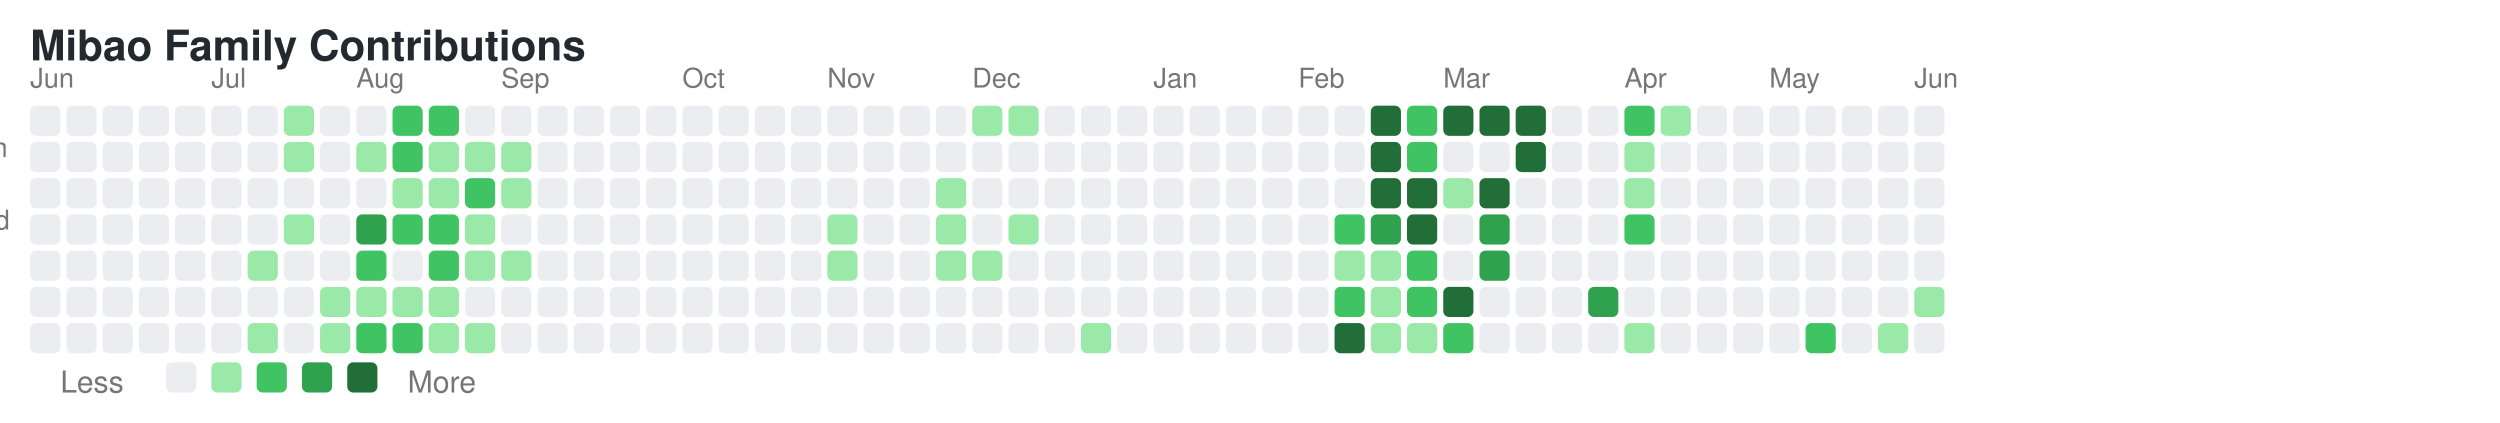
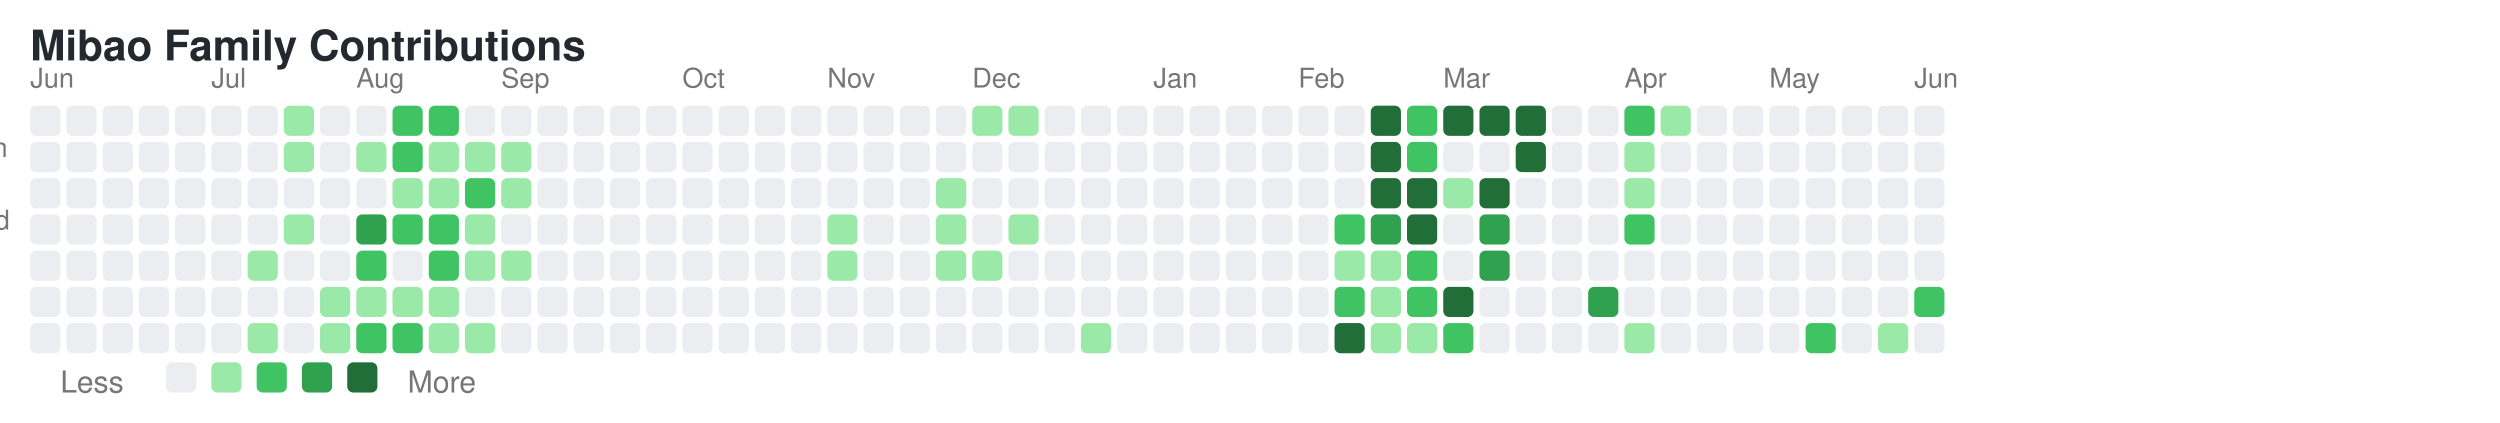
<svg xmlns="http://www.w3.org/2000/svg" width="828" height="140">
  <text x="10" y="20" font-family="-apple-system, BlinkMacSystemFont, Segoe UI, Helvetica, Arial, sans-serif" font-size="14" font-weight="600" fill="#24292f">Mibao Family Contributions</text>
  <g transform="translate(10, 35)">
    <text x="0" y="-6" font-family="-apple-system, BlinkMacSystemFont, Segoe UI, Helvetica, Arial, sans-serif" font-size="9" fill="#767676">Jun</text>
    <text x="60" y="-6" font-family="-apple-system, BlinkMacSystemFont, Segoe UI, Helvetica, Arial, sans-serif" font-size="9" fill="#767676">Jul</text>
    <text x="108" y="-6" font-family="-apple-system, BlinkMacSystemFont, Segoe UI, Helvetica, Arial, sans-serif" font-size="9" fill="#767676">Aug</text>
    <text x="156" y="-6" font-family="-apple-system, BlinkMacSystemFont, Segoe UI, Helvetica, Arial, sans-serif" font-size="9" fill="#767676">Sep</text>
    <text x="216" y="-6" font-family="-apple-system, BlinkMacSystemFont, Segoe UI, Helvetica, Arial, sans-serif" font-size="9" fill="#767676">Oct</text>
    <text x="264" y="-6" font-family="-apple-system, BlinkMacSystemFont, Segoe UI, Helvetica, Arial, sans-serif" font-size="9" fill="#767676">Nov</text>
    <text x="312" y="-6" font-family="-apple-system, BlinkMacSystemFont, Segoe UI, Helvetica, Arial, sans-serif" font-size="9" fill="#767676">Dec</text>
    <text x="372" y="-6" font-family="-apple-system, BlinkMacSystemFont, Segoe UI, Helvetica, Arial, sans-serif" font-size="9" fill="#767676">Jan</text>
    <text x="420" y="-6" font-family="-apple-system, BlinkMacSystemFont, Segoe UI, Helvetica, Arial, sans-serif" font-size="9" fill="#767676">Feb</text>
    <text x="468" y="-6" font-family="-apple-system, BlinkMacSystemFont, Segoe UI, Helvetica, Arial, sans-serif" font-size="9" fill="#767676">Mar</text>
    <text x="528" y="-6" font-family="-apple-system, BlinkMacSystemFont, Segoe UI, Helvetica, Arial, sans-serif" font-size="9" fill="#767676">Apr</text>
    <text x="576" y="-6" font-family="-apple-system, BlinkMacSystemFont, Segoe UI, Helvetica, Arial, sans-serif" font-size="9" fill="#767676">May</text>
    <text x="624" y="-6" font-family="-apple-system, BlinkMacSystemFont, Segoe UI, Helvetica, Arial, sans-serif" font-size="9" fill="#767676">Jun</text>
    <text x="-25" y="17.0" font-family="-apple-system, BlinkMacSystemFont, Segoe UI, Helvetica, Arial, sans-serif" font-size="9" fill="#767676">Mon</text>
    <text x="-25" y="41.0" font-family="-apple-system, BlinkMacSystemFont, Segoe UI, Helvetica, Arial, sans-serif" font-size="9" fill="#767676">Wed</text>
    <text x="-25" y="65.0" font-family="-apple-system, BlinkMacSystemFont, Segoe UI, Helvetica, Arial, sans-serif" font-size="9" fill="#767676">Fri</text>
    <rect x="0" y="0" width="10" height="10" fill="#ebedf0" rx="2" />
    <rect x="0" y="12" width="10" height="10" fill="#ebedf0" rx="2" />
    <rect x="0" y="24" width="10" height="10" fill="#ebedf0" rx="2" />
    <rect x="0" y="36" width="10" height="10" fill="#ebedf0" rx="2" />
    <rect x="0" y="48" width="10" height="10" fill="#ebedf0" rx="2" />
    <rect x="0" y="60" width="10" height="10" fill="#ebedf0" rx="2" />
    <rect x="0" y="72" width="10" height="10" fill="#ebedf0" rx="2" />
    <rect x="12" y="0" width="10" height="10" fill="#ebedf0" rx="2" />
    <rect x="12" y="12" width="10" height="10" fill="#ebedf0" rx="2" />
    <rect x="12" y="24" width="10" height="10" fill="#ebedf0" rx="2" />
    <rect x="12" y="36" width="10" height="10" fill="#ebedf0" rx="2" />
    <rect x="12" y="48" width="10" height="10" fill="#ebedf0" rx="2" />
    <rect x="12" y="60" width="10" height="10" fill="#ebedf0" rx="2" />
    <rect x="12" y="72" width="10" height="10" fill="#ebedf0" rx="2" />
    <rect x="24" y="0" width="10" height="10" fill="#ebedf0" rx="2" />
    <rect x="24" y="12" width="10" height="10" fill="#ebedf0" rx="2" />
    <rect x="24" y="24" width="10" height="10" fill="#ebedf0" rx="2" />
    <rect x="24" y="36" width="10" height="10" fill="#ebedf0" rx="2" />
    <rect x="24" y="48" width="10" height="10" fill="#ebedf0" rx="2" />
    <rect x="24" y="60" width="10" height="10" fill="#ebedf0" rx="2" />
    <rect x="24" y="72" width="10" height="10" fill="#ebedf0" rx="2" />
    <rect x="36" y="0" width="10" height="10" fill="#ebedf0" rx="2" />
    <rect x="36" y="12" width="10" height="10" fill="#ebedf0" rx="2" />
    <rect x="36" y="24" width="10" height="10" fill="#ebedf0" rx="2" />
    <rect x="36" y="36" width="10" height="10" fill="#ebedf0" rx="2" />
    <rect x="36" y="48" width="10" height="10" fill="#ebedf0" rx="2" />
    <rect x="36" y="60" width="10" height="10" fill="#ebedf0" rx="2" />
    <rect x="36" y="72" width="10" height="10" fill="#ebedf0" rx="2" />
    <rect x="48" y="0" width="10" height="10" fill="#ebedf0" rx="2" />
    <rect x="48" y="12" width="10" height="10" fill="#ebedf0" rx="2" />
    <rect x="48" y="24" width="10" height="10" fill="#ebedf0" rx="2" />
    <rect x="48" y="36" width="10" height="10" fill="#ebedf0" rx="2" />
    <rect x="48" y="48" width="10" height="10" fill="#ebedf0" rx="2" />
    <rect x="48" y="60" width="10" height="10" fill="#ebedf0" rx="2" />
    <rect x="48" y="72" width="10" height="10" fill="#ebedf0" rx="2" />
    <rect x="60" y="0" width="10" height="10" fill="#ebedf0" rx="2" />
    <rect x="60" y="12" width="10" height="10" fill="#ebedf0" rx="2" />
    <rect x="60" y="24" width="10" height="10" fill="#ebedf0" rx="2" />
    <rect x="60" y="36" width="10" height="10" fill="#ebedf0" rx="2" />
    <rect x="60" y="48" width="10" height="10" fill="#ebedf0" rx="2" />
    <rect x="60" y="60" width="10" height="10" fill="#ebedf0" rx="2" />
    <rect x="60" y="72" width="10" height="10" fill="#ebedf0" rx="2" />
    <rect x="72" y="0" width="10" height="10" fill="#ebedf0" rx="2" />
    <rect x="72" y="12" width="10" height="10" fill="#ebedf0" rx="2" />
    <rect x="72" y="24" width="10" height="10" fill="#ebedf0" rx="2" />
    <rect x="72" y="36" width="10" height="10" fill="#ebedf0" rx="2" />
    <rect x="72" y="48" width="10" height="10" fill="#9be9a8" rx="2" />
    <rect x="72" y="60" width="10" height="10" fill="#ebedf0" rx="2" />
    <rect x="72" y="72" width="10" height="10" fill="#9be9a8" rx="2" />
    <rect x="84" y="0" width="10" height="10" fill="#9be9a8" rx="2" />
    <rect x="84" y="12" width="10" height="10" fill="#9be9a8" rx="2" />
    <rect x="84" y="24" width="10" height="10" fill="#ebedf0" rx="2" />
    <rect x="84" y="36" width="10" height="10" fill="#9be9a8" rx="2" />
    <rect x="84" y="48" width="10" height="10" fill="#ebedf0" rx="2" />
    <rect x="84" y="60" width="10" height="10" fill="#ebedf0" rx="2" />
    <rect x="84" y="72" width="10" height="10" fill="#ebedf0" rx="2" />
    <rect x="96" y="0" width="10" height="10" fill="#ebedf0" rx="2" />
    <rect x="96" y="12" width="10" height="10" fill="#ebedf0" rx="2" />
    <rect x="96" y="24" width="10" height="10" fill="#ebedf0" rx="2" />
    <rect x="96" y="36" width="10" height="10" fill="#ebedf0" rx="2" />
    <rect x="96" y="48" width="10" height="10" fill="#ebedf0" rx="2" />
    <rect x="96" y="60" width="10" height="10" fill="#9be9a8" rx="2" />
    <rect x="96" y="72" width="10" height="10" fill="#9be9a8" rx="2" />
    <rect x="108" y="0" width="10" height="10" fill="#ebedf0" rx="2" />
    <rect x="108" y="12" width="10" height="10" fill="#9be9a8" rx="2" />
    <rect x="108" y="24" width="10" height="10" fill="#ebedf0" rx="2" />
    <rect x="108" y="36" width="10" height="10" fill="#30a14e" rx="2" />
    <rect x="108" y="48" width="10" height="10" fill="#40c463" rx="2" />
    <rect x="108" y="60" width="10" height="10" fill="#9be9a8" rx="2" />
    <rect x="108" y="72" width="10" height="10" fill="#40c463" rx="2" />
    <rect x="120" y="0" width="10" height="10" fill="#40c463" rx="2" />
    <rect x="120" y="12" width="10" height="10" fill="#40c463" rx="2" />
    <rect x="120" y="24" width="10" height="10" fill="#9be9a8" rx="2" />
    <rect x="120" y="36" width="10" height="10" fill="#40c463" rx="2" />
    <rect x="120" y="48" width="10" height="10" fill="#ebedf0" rx="2" />
    <rect x="120" y="60" width="10" height="10" fill="#9be9a8" rx="2" />
    <rect x="120" y="72" width="10" height="10" fill="#40c463" rx="2" />
    <rect x="132" y="0" width="10" height="10" fill="#40c463" rx="2" />
    <rect x="132" y="12" width="10" height="10" fill="#9be9a8" rx="2" />
    <rect x="132" y="24" width="10" height="10" fill="#9be9a8" rx="2" />
    <rect x="132" y="36" width="10" height="10" fill="#40c463" rx="2" />
    <rect x="132" y="48" width="10" height="10" fill="#40c463" rx="2" />
    <rect x="132" y="60" width="10" height="10" fill="#9be9a8" rx="2" />
    <rect x="132" y="72" width="10" height="10" fill="#9be9a8" rx="2" />
    <rect x="144" y="0" width="10" height="10" fill="#ebedf0" rx="2" />
    <rect x="144" y="12" width="10" height="10" fill="#9be9a8" rx="2" />
    <rect x="144" y="24" width="10" height="10" fill="#40c463" rx="2" />
    <rect x="144" y="36" width="10" height="10" fill="#9be9a8" rx="2" />
    <rect x="144" y="48" width="10" height="10" fill="#9be9a8" rx="2" />
    <rect x="144" y="60" width="10" height="10" fill="#ebedf0" rx="2" />
    <rect x="144" y="72" width="10" height="10" fill="#9be9a8" rx="2" />
    <rect x="156" y="0" width="10" height="10" fill="#ebedf0" rx="2" />
    <rect x="156" y="12" width="10" height="10" fill="#9be9a8" rx="2" />
    <rect x="156" y="24" width="10" height="10" fill="#9be9a8" rx="2" />
    <rect x="156" y="36" width="10" height="10" fill="#ebedf0" rx="2" />
    <rect x="156" y="48" width="10" height="10" fill="#9be9a8" rx="2" />
    <rect x="156" y="60" width="10" height="10" fill="#ebedf0" rx="2" />
    <rect x="156" y="72" width="10" height="10" fill="#ebedf0" rx="2" />
    <rect x="168" y="0" width="10" height="10" fill="#ebedf0" rx="2" />
    <rect x="168" y="12" width="10" height="10" fill="#ebedf0" rx="2" />
    <rect x="168" y="24" width="10" height="10" fill="#ebedf0" rx="2" />
    <rect x="168" y="36" width="10" height="10" fill="#ebedf0" rx="2" />
    <rect x="168" y="48" width="10" height="10" fill="#ebedf0" rx="2" />
    <rect x="168" y="60" width="10" height="10" fill="#ebedf0" rx="2" />
    <rect x="168" y="72" width="10" height="10" fill="#ebedf0" rx="2" />
    <rect x="180" y="0" width="10" height="10" fill="#ebedf0" rx="2" />
    <rect x="180" y="12" width="10" height="10" fill="#ebedf0" rx="2" />
    <rect x="180" y="24" width="10" height="10" fill="#ebedf0" rx="2" />
    <rect x="180" y="36" width="10" height="10" fill="#ebedf0" rx="2" />
    <rect x="180" y="48" width="10" height="10" fill="#ebedf0" rx="2" />
    <rect x="180" y="60" width="10" height="10" fill="#ebedf0" rx="2" />
    <rect x="180" y="72" width="10" height="10" fill="#ebedf0" rx="2" />
    <rect x="192" y="0" width="10" height="10" fill="#ebedf0" rx="2" />
    <rect x="192" y="12" width="10" height="10" fill="#ebedf0" rx="2" />
    <rect x="192" y="24" width="10" height="10" fill="#ebedf0" rx="2" />
    <rect x="192" y="36" width="10" height="10" fill="#ebedf0" rx="2" />
    <rect x="192" y="48" width="10" height="10" fill="#ebedf0" rx="2" />
    <rect x="192" y="60" width="10" height="10" fill="#ebedf0" rx="2" />
    <rect x="192" y="72" width="10" height="10" fill="#ebedf0" rx="2" />
    <rect x="204" y="0" width="10" height="10" fill="#ebedf0" rx="2" />
    <rect x="204" y="12" width="10" height="10" fill="#ebedf0" rx="2" />
    <rect x="204" y="24" width="10" height="10" fill="#ebedf0" rx="2" />
    <rect x="204" y="36" width="10" height="10" fill="#ebedf0" rx="2" />
    <rect x="204" y="48" width="10" height="10" fill="#ebedf0" rx="2" />
    <rect x="204" y="60" width="10" height="10" fill="#ebedf0" rx="2" />
    <rect x="204" y="72" width="10" height="10" fill="#ebedf0" rx="2" />
    <rect x="216" y="0" width="10" height="10" fill="#ebedf0" rx="2" />
    <rect x="216" y="12" width="10" height="10" fill="#ebedf0" rx="2" />
    <rect x="216" y="24" width="10" height="10" fill="#ebedf0" rx="2" />
    <rect x="216" y="36" width="10" height="10" fill="#ebedf0" rx="2" />
    <rect x="216" y="48" width="10" height="10" fill="#ebedf0" rx="2" />
    <rect x="216" y="60" width="10" height="10" fill="#ebedf0" rx="2" />
    <rect x="216" y="72" width="10" height="10" fill="#ebedf0" rx="2" />
    <rect x="228" y="0" width="10" height="10" fill="#ebedf0" rx="2" />
    <rect x="228" y="12" width="10" height="10" fill="#ebedf0" rx="2" />
    <rect x="228" y="24" width="10" height="10" fill="#ebedf0" rx="2" />
    <rect x="228" y="36" width="10" height="10" fill="#ebedf0" rx="2" />
    <rect x="228" y="48" width="10" height="10" fill="#ebedf0" rx="2" />
    <rect x="228" y="60" width="10" height="10" fill="#ebedf0" rx="2" />
    <rect x="228" y="72" width="10" height="10" fill="#ebedf0" rx="2" />
    <rect x="240" y="0" width="10" height="10" fill="#ebedf0" rx="2" />
    <rect x="240" y="12" width="10" height="10" fill="#ebedf0" rx="2" />
    <rect x="240" y="24" width="10" height="10" fill="#ebedf0" rx="2" />
    <rect x="240" y="36" width="10" height="10" fill="#ebedf0" rx="2" />
    <rect x="240" y="48" width="10" height="10" fill="#ebedf0" rx="2" />
    <rect x="240" y="60" width="10" height="10" fill="#ebedf0" rx="2" />
    <rect x="240" y="72" width="10" height="10" fill="#ebedf0" rx="2" />
    <rect x="252" y="0" width="10" height="10" fill="#ebedf0" rx="2" />
    <rect x="252" y="12" width="10" height="10" fill="#ebedf0" rx="2" />
    <rect x="252" y="24" width="10" height="10" fill="#ebedf0" rx="2" />
    <rect x="252" y="36" width="10" height="10" fill="#ebedf0" rx="2" />
    <rect x="252" y="48" width="10" height="10" fill="#ebedf0" rx="2" />
    <rect x="252" y="60" width="10" height="10" fill="#ebedf0" rx="2" />
    <rect x="252" y="72" width="10" height="10" fill="#ebedf0" rx="2" />
    <rect x="264" y="0" width="10" height="10" fill="#ebedf0" rx="2" />
    <rect x="264" y="12" width="10" height="10" fill="#ebedf0" rx="2" />
    <rect x="264" y="24" width="10" height="10" fill="#ebedf0" rx="2" />
    <rect x="264" y="36" width="10" height="10" fill="#9be9a8" rx="2" />
    <rect x="264" y="48" width="10" height="10" fill="#9be9a8" rx="2" />
    <rect x="264" y="60" width="10" height="10" fill="#ebedf0" rx="2" />
    <rect x="264" y="72" width="10" height="10" fill="#ebedf0" rx="2" />
    <rect x="276" y="0" width="10" height="10" fill="#ebedf0" rx="2" />
    <rect x="276" y="12" width="10" height="10" fill="#ebedf0" rx="2" />
    <rect x="276" y="24" width="10" height="10" fill="#ebedf0" rx="2" />
    <rect x="276" y="36" width="10" height="10" fill="#ebedf0" rx="2" />
    <rect x="276" y="48" width="10" height="10" fill="#ebedf0" rx="2" />
    <rect x="276" y="60" width="10" height="10" fill="#ebedf0" rx="2" />
    <rect x="276" y="72" width="10" height="10" fill="#ebedf0" rx="2" />
    <rect x="288" y="0" width="10" height="10" fill="#ebedf0" rx="2" />
    <rect x="288" y="12" width="10" height="10" fill="#ebedf0" rx="2" />
    <rect x="288" y="24" width="10" height="10" fill="#ebedf0" rx="2" />
    <rect x="288" y="36" width="10" height="10" fill="#ebedf0" rx="2" />
    <rect x="288" y="48" width="10" height="10" fill="#ebedf0" rx="2" />
    <rect x="288" y="60" width="10" height="10" fill="#ebedf0" rx="2" />
    <rect x="288" y="72" width="10" height="10" fill="#ebedf0" rx="2" />
    <rect x="300" y="0" width="10" height="10" fill="#ebedf0" rx="2" />
    <rect x="300" y="12" width="10" height="10" fill="#ebedf0" rx="2" />
    <rect x="300" y="24" width="10" height="10" fill="#9be9a8" rx="2" />
    <rect x="300" y="36" width="10" height="10" fill="#9be9a8" rx="2" />
    <rect x="300" y="48" width="10" height="10" fill="#9be9a8" rx="2" />
    <rect x="300" y="60" width="10" height="10" fill="#ebedf0" rx="2" />
    <rect x="300" y="72" width="10" height="10" fill="#ebedf0" rx="2" />
    <rect x="312" y="0" width="10" height="10" fill="#9be9a8" rx="2" />
    <rect x="312" y="12" width="10" height="10" fill="#ebedf0" rx="2" />
    <rect x="312" y="24" width="10" height="10" fill="#ebedf0" rx="2" />
    <rect x="312" y="36" width="10" height="10" fill="#ebedf0" rx="2" />
    <rect x="312" y="48" width="10" height="10" fill="#9be9a8" rx="2" />
    <rect x="312" y="60" width="10" height="10" fill="#ebedf0" rx="2" />
    <rect x="312" y="72" width="10" height="10" fill="#ebedf0" rx="2" />
    <rect x="324" y="0" width="10" height="10" fill="#9be9a8" rx="2" />
    <rect x="324" y="12" width="10" height="10" fill="#ebedf0" rx="2" />
    <rect x="324" y="24" width="10" height="10" fill="#ebedf0" rx="2" />
    <rect x="324" y="36" width="10" height="10" fill="#9be9a8" rx="2" />
    <rect x="324" y="48" width="10" height="10" fill="#ebedf0" rx="2" />
    <rect x="324" y="60" width="10" height="10" fill="#ebedf0" rx="2" />
    <rect x="324" y="72" width="10" height="10" fill="#ebedf0" rx="2" />
    <rect x="336" y="0" width="10" height="10" fill="#ebedf0" rx="2" />
    <rect x="336" y="12" width="10" height="10" fill="#ebedf0" rx="2" />
    <rect x="336" y="24" width="10" height="10" fill="#ebedf0" rx="2" />
    <rect x="336" y="36" width="10" height="10" fill="#ebedf0" rx="2" />
    <rect x="336" y="48" width="10" height="10" fill="#ebedf0" rx="2" />
    <rect x="336" y="60" width="10" height="10" fill="#ebedf0" rx="2" />
    <rect x="336" y="72" width="10" height="10" fill="#ebedf0" rx="2" />
    <rect x="348" y="0" width="10" height="10" fill="#ebedf0" rx="2" />
    <rect x="348" y="12" width="10" height="10" fill="#ebedf0" rx="2" />
    <rect x="348" y="24" width="10" height="10" fill="#ebedf0" rx="2" />
    <rect x="348" y="36" width="10" height="10" fill="#ebedf0" rx="2" />
    <rect x="348" y="48" width="10" height="10" fill="#ebedf0" rx="2" />
    <rect x="348" y="60" width="10" height="10" fill="#ebedf0" rx="2" />
    <rect x="348" y="72" width="10" height="10" fill="#9be9a8" rx="2" />
    <rect x="360" y="0" width="10" height="10" fill="#ebedf0" rx="2" />
    <rect x="360" y="12" width="10" height="10" fill="#ebedf0" rx="2" />
    <rect x="360" y="24" width="10" height="10" fill="#ebedf0" rx="2" />
    <rect x="360" y="36" width="10" height="10" fill="#ebedf0" rx="2" />
    <rect x="360" y="48" width="10" height="10" fill="#ebedf0" rx="2" />
    <rect x="360" y="60" width="10" height="10" fill="#ebedf0" rx="2" />
    <rect x="360" y="72" width="10" height="10" fill="#ebedf0" rx="2" />
    <rect x="372" y="0" width="10" height="10" fill="#ebedf0" rx="2" />
    <rect x="372" y="12" width="10" height="10" fill="#ebedf0" rx="2" />
    <rect x="372" y="24" width="10" height="10" fill="#ebedf0" rx="2" />
    <rect x="372" y="36" width="10" height="10" fill="#ebedf0" rx="2" />
    <rect x="372" y="48" width="10" height="10" fill="#ebedf0" rx="2" />
    <rect x="372" y="60" width="10" height="10" fill="#ebedf0" rx="2" />
    <rect x="372" y="72" width="10" height="10" fill="#ebedf0" rx="2" />
    <rect x="384" y="0" width="10" height="10" fill="#ebedf0" rx="2" />
    <rect x="384" y="12" width="10" height="10" fill="#ebedf0" rx="2" />
    <rect x="384" y="24" width="10" height="10" fill="#ebedf0" rx="2" />
    <rect x="384" y="36" width="10" height="10" fill="#ebedf0" rx="2" />
    <rect x="384" y="48" width="10" height="10" fill="#ebedf0" rx="2" />
    <rect x="384" y="60" width="10" height="10" fill="#ebedf0" rx="2" />
    <rect x="384" y="72" width="10" height="10" fill="#ebedf0" rx="2" />
    <rect x="396" y="0" width="10" height="10" fill="#ebedf0" rx="2" />
    <rect x="396" y="12" width="10" height="10" fill="#ebedf0" rx="2" />
    <rect x="396" y="24" width="10" height="10" fill="#ebedf0" rx="2" />
    <rect x="396" y="36" width="10" height="10" fill="#ebedf0" rx="2" />
    <rect x="396" y="48" width="10" height="10" fill="#ebedf0" rx="2" />
    <rect x="396" y="60" width="10" height="10" fill="#ebedf0" rx="2" />
    <rect x="396" y="72" width="10" height="10" fill="#ebedf0" rx="2" />
    <rect x="408" y="0" width="10" height="10" fill="#ebedf0" rx="2" />
    <rect x="408" y="12" width="10" height="10" fill="#ebedf0" rx="2" />
    <rect x="408" y="24" width="10" height="10" fill="#ebedf0" rx="2" />
    <rect x="408" y="36" width="10" height="10" fill="#ebedf0" rx="2" />
    <rect x="408" y="48" width="10" height="10" fill="#ebedf0" rx="2" />
    <rect x="408" y="60" width="10" height="10" fill="#ebedf0" rx="2" />
    <rect x="408" y="72" width="10" height="10" fill="#ebedf0" rx="2" />
    <rect x="420" y="0" width="10" height="10" fill="#ebedf0" rx="2" />
    <rect x="420" y="12" width="10" height="10" fill="#ebedf0" rx="2" />
    <rect x="420" y="24" width="10" height="10" fill="#ebedf0" rx="2" />
    <rect x="420" y="36" width="10" height="10" fill="#ebedf0" rx="2" />
    <rect x="420" y="48" width="10" height="10" fill="#ebedf0" rx="2" />
    <rect x="420" y="60" width="10" height="10" fill="#ebedf0" rx="2" />
    <rect x="420" y="72" width="10" height="10" fill="#ebedf0" rx="2" />
    <rect x="432" y="0" width="10" height="10" fill="#ebedf0" rx="2" />
    <rect x="432" y="12" width="10" height="10" fill="#ebedf0" rx="2" />
    <rect x="432" y="24" width="10" height="10" fill="#ebedf0" rx="2" />
    <rect x="432" y="36" width="10" height="10" fill="#40c463" rx="2" />
    <rect x="432" y="48" width="10" height="10" fill="#9be9a8" rx="2" />
    <rect x="432" y="60" width="10" height="10" fill="#40c463" rx="2" />
    <rect x="432" y="72" width="10" height="10" fill="#216e39" rx="2" />
    <rect x="444" y="0" width="10" height="10" fill="#216e39" rx="2" />
    <rect x="444" y="12" width="10" height="10" fill="#216e39" rx="2" />
    <rect x="444" y="24" width="10" height="10" fill="#216e39" rx="2" />
    <rect x="444" y="36" width="10" height="10" fill="#30a14e" rx="2" />
    <rect x="444" y="48" width="10" height="10" fill="#9be9a8" rx="2" />
    <rect x="444" y="60" width="10" height="10" fill="#9be9a8" rx="2" />
    <rect x="444" y="72" width="10" height="10" fill="#9be9a8" rx="2" />
    <rect x="456" y="0" width="10" height="10" fill="#40c463" rx="2" />
    <rect x="456" y="12" width="10" height="10" fill="#40c463" rx="2" />
    <rect x="456" y="24" width="10" height="10" fill="#216e39" rx="2" />
    <rect x="456" y="36" width="10" height="10" fill="#216e39" rx="2" />
    <rect x="456" y="48" width="10" height="10" fill="#40c463" rx="2" />
    <rect x="456" y="60" width="10" height="10" fill="#40c463" rx="2" />
    <rect x="456" y="72" width="10" height="10" fill="#9be9a8" rx="2" />
    <rect x="468" y="0" width="10" height="10" fill="#216e39" rx="2" />
    <rect x="468" y="12" width="10" height="10" fill="#ebedf0" rx="2" />
    <rect x="468" y="24" width="10" height="10" fill="#9be9a8" rx="2" />
    <rect x="468" y="36" width="10" height="10" fill="#ebedf0" rx="2" />
    <rect x="468" y="48" width="10" height="10" fill="#ebedf0" rx="2" />
    <rect x="468" y="60" width="10" height="10" fill="#216e39" rx="2" />
    <rect x="468" y="72" width="10" height="10" fill="#40c463" rx="2" />
    <rect x="480" y="0" width="10" height="10" fill="#216e39" rx="2" />
    <rect x="480" y="12" width="10" height="10" fill="#ebedf0" rx="2" />
    <rect x="480" y="24" width="10" height="10" fill="#216e39" rx="2" />
    <rect x="480" y="36" width="10" height="10" fill="#30a14e" rx="2" />
    <rect x="480" y="48" width="10" height="10" fill="#30a14e" rx="2" />
    <rect x="480" y="60" width="10" height="10" fill="#ebedf0" rx="2" />
    <rect x="480" y="72" width="10" height="10" fill="#ebedf0" rx="2" />
    <rect x="492" y="0" width="10" height="10" fill="#216e39" rx="2" />
    <rect x="492" y="12" width="10" height="10" fill="#216e39" rx="2" />
    <rect x="492" y="24" width="10" height="10" fill="#ebedf0" rx="2" />
    <rect x="492" y="36" width="10" height="10" fill="#ebedf0" rx="2" />
    <rect x="492" y="48" width="10" height="10" fill="#ebedf0" rx="2" />
    <rect x="492" y="60" width="10" height="10" fill="#ebedf0" rx="2" />
    <rect x="492" y="72" width="10" height="10" fill="#ebedf0" rx="2" />
    <rect x="504" y="0" width="10" height="10" fill="#ebedf0" rx="2" />
    <rect x="504" y="12" width="10" height="10" fill="#ebedf0" rx="2" />
    <rect x="504" y="24" width="10" height="10" fill="#ebedf0" rx="2" />
    <rect x="504" y="36" width="10" height="10" fill="#ebedf0" rx="2" />
    <rect x="504" y="48" width="10" height="10" fill="#ebedf0" rx="2" />
    <rect x="504" y="60" width="10" height="10" fill="#ebedf0" rx="2" />
    <rect x="504" y="72" width="10" height="10" fill="#ebedf0" rx="2" />
    <rect x="516" y="0" width="10" height="10" fill="#ebedf0" rx="2" />
    <rect x="516" y="12" width="10" height="10" fill="#ebedf0" rx="2" />
    <rect x="516" y="24" width="10" height="10" fill="#ebedf0" rx="2" />
    <rect x="516" y="36" width="10" height="10" fill="#ebedf0" rx="2" />
    <rect x="516" y="48" width="10" height="10" fill="#ebedf0" rx="2" />
    <rect x="516" y="60" width="10" height="10" fill="#30a14e" rx="2" />
    <rect x="516" y="72" width="10" height="10" fill="#ebedf0" rx="2" />
    <rect x="528" y="0" width="10" height="10" fill="#40c463" rx="2" />
    <rect x="528" y="12" width="10" height="10" fill="#9be9a8" rx="2" />
    <rect x="528" y="24" width="10" height="10" fill="#9be9a8" rx="2" />
    <rect x="528" y="36" width="10" height="10" fill="#40c463" rx="2" />
    <rect x="528" y="48" width="10" height="10" fill="#ebedf0" rx="2" />
    <rect x="528" y="60" width="10" height="10" fill="#ebedf0" rx="2" />
    <rect x="528" y="72" width="10" height="10" fill="#9be9a8" rx="2" />
    <rect x="540" y="0" width="10" height="10" fill="#9be9a8" rx="2" />
    <rect x="540" y="12" width="10" height="10" fill="#ebedf0" rx="2" />
    <rect x="540" y="24" width="10" height="10" fill="#ebedf0" rx="2" />
    <rect x="540" y="36" width="10" height="10" fill="#ebedf0" rx="2" />
    <rect x="540" y="48" width="10" height="10" fill="#ebedf0" rx="2" />
    <rect x="540" y="60" width="10" height="10" fill="#ebedf0" rx="2" />
    <rect x="540" y="72" width="10" height="10" fill="#ebedf0" rx="2" />
    <rect x="552" y="0" width="10" height="10" fill="#ebedf0" rx="2" />
    <rect x="552" y="12" width="10" height="10" fill="#ebedf0" rx="2" />
    <rect x="552" y="24" width="10" height="10" fill="#ebedf0" rx="2" />
    <rect x="552" y="36" width="10" height="10" fill="#ebedf0" rx="2" />
    <rect x="552" y="48" width="10" height="10" fill="#ebedf0" rx="2" />
    <rect x="552" y="60" width="10" height="10" fill="#ebedf0" rx="2" />
    <rect x="552" y="72" width="10" height="10" fill="#ebedf0" rx="2" />
    <rect x="564" y="0" width="10" height="10" fill="#ebedf0" rx="2" />
    <rect x="564" y="12" width="10" height="10" fill="#ebedf0" rx="2" />
    <rect x="564" y="24" width="10" height="10" fill="#ebedf0" rx="2" />
    <rect x="564" y="36" width="10" height="10" fill="#ebedf0" rx="2" />
    <rect x="564" y="48" width="10" height="10" fill="#ebedf0" rx="2" />
    <rect x="564" y="60" width="10" height="10" fill="#ebedf0" rx="2" />
    <rect x="564" y="72" width="10" height="10" fill="#ebedf0" rx="2" />
    <rect x="576" y="0" width="10" height="10" fill="#ebedf0" rx="2" />
    <rect x="576" y="12" width="10" height="10" fill="#ebedf0" rx="2" />
    <rect x="576" y="24" width="10" height="10" fill="#ebedf0" rx="2" />
    <rect x="576" y="36" width="10" height="10" fill="#ebedf0" rx="2" />
    <rect x="576" y="48" width="10" height="10" fill="#ebedf0" rx="2" />
    <rect x="576" y="60" width="10" height="10" fill="#ebedf0" rx="2" />
    <rect x="576" y="72" width="10" height="10" fill="#ebedf0" rx="2" />
    <rect x="588" y="0" width="10" height="10" fill="#ebedf0" rx="2" />
    <rect x="588" y="12" width="10" height="10" fill="#ebedf0" rx="2" />
    <rect x="588" y="24" width="10" height="10" fill="#ebedf0" rx="2" />
    <rect x="588" y="36" width="10" height="10" fill="#ebedf0" rx="2" />
    <rect x="588" y="48" width="10" height="10" fill="#ebedf0" rx="2" />
    <rect x="588" y="60" width="10" height="10" fill="#ebedf0" rx="2" />
    <rect x="588" y="72" width="10" height="10" fill="#40c463" rx="2" />
    <rect x="600" y="0" width="10" height="10" fill="#ebedf0" rx="2" />
    <rect x="600" y="12" width="10" height="10" fill="#ebedf0" rx="2" />
    <rect x="600" y="24" width="10" height="10" fill="#ebedf0" rx="2" />
    <rect x="600" y="36" width="10" height="10" fill="#ebedf0" rx="2" />
    <rect x="600" y="48" width="10" height="10" fill="#ebedf0" rx="2" />
    <rect x="600" y="60" width="10" height="10" fill="#ebedf0" rx="2" />
    <rect x="600" y="72" width="10" height="10" fill="#ebedf0" rx="2" />
    <rect x="612" y="0" width="10" height="10" fill="#ebedf0" rx="2" />
    <rect x="612" y="12" width="10" height="10" fill="#ebedf0" rx="2" />
    <rect x="612" y="24" width="10" height="10" fill="#ebedf0" rx="2" />
    <rect x="612" y="36" width="10" height="10" fill="#ebedf0" rx="2" />
    <rect x="612" y="48" width="10" height="10" fill="#ebedf0" rx="2" />
    <rect x="612" y="60" width="10" height="10" fill="#ebedf0" rx="2" />
    <rect x="612" y="72" width="10" height="10" fill="#9be9a8" rx="2" />
    <rect x="624" y="0" width="10" height="10" fill="#ebedf0" rx="2" />
    <rect x="624" y="12" width="10" height="10" fill="#ebedf0" rx="2" />
    <rect x="624" y="24" width="10" height="10" fill="#ebedf0" rx="2" />
    <rect x="624" y="36" width="10" height="10" fill="#ebedf0" rx="2" />
    <rect x="624" y="48" width="10" height="10" fill="#ebedf0" rx="2" />
-     <rect x="624" y="60" width="10" height="10" fill="#9be9a8" rx="2" />
+     <rect x="624" y="60" width="10" height="10" fill="#40c463" rx="2" />
    <rect x="624" y="72" width="10" height="10" fill="#ebedf0" rx="2" />
    <text x="10" y="95" font-family="-apple-system, BlinkMacSystemFont, Segoe UI, Helvetica, Arial, sans-serif" font-size="10" fill="#767676">Less</text>
    <rect x="45" y="85" width="10" height="10" fill="#ebedf0" rx="2" />
    <rect x="60" y="85" width="10" height="10" fill="#9be9a8" rx="2" />
    <rect x="75" y="85" width="10" height="10" fill="#40c463" rx="2" />
    <rect x="90" y="85" width="10" height="10" fill="#30a14e" rx="2" />
    <rect x="105" y="85" width="10" height="10" fill="#216e39" rx="2" />
    <text x="125" y="95" font-family="-apple-system, BlinkMacSystemFont, Segoe UI, Helvetica, Arial, sans-serif" font-size="10" fill="#767676">More</text>
  </g>
</svg>
